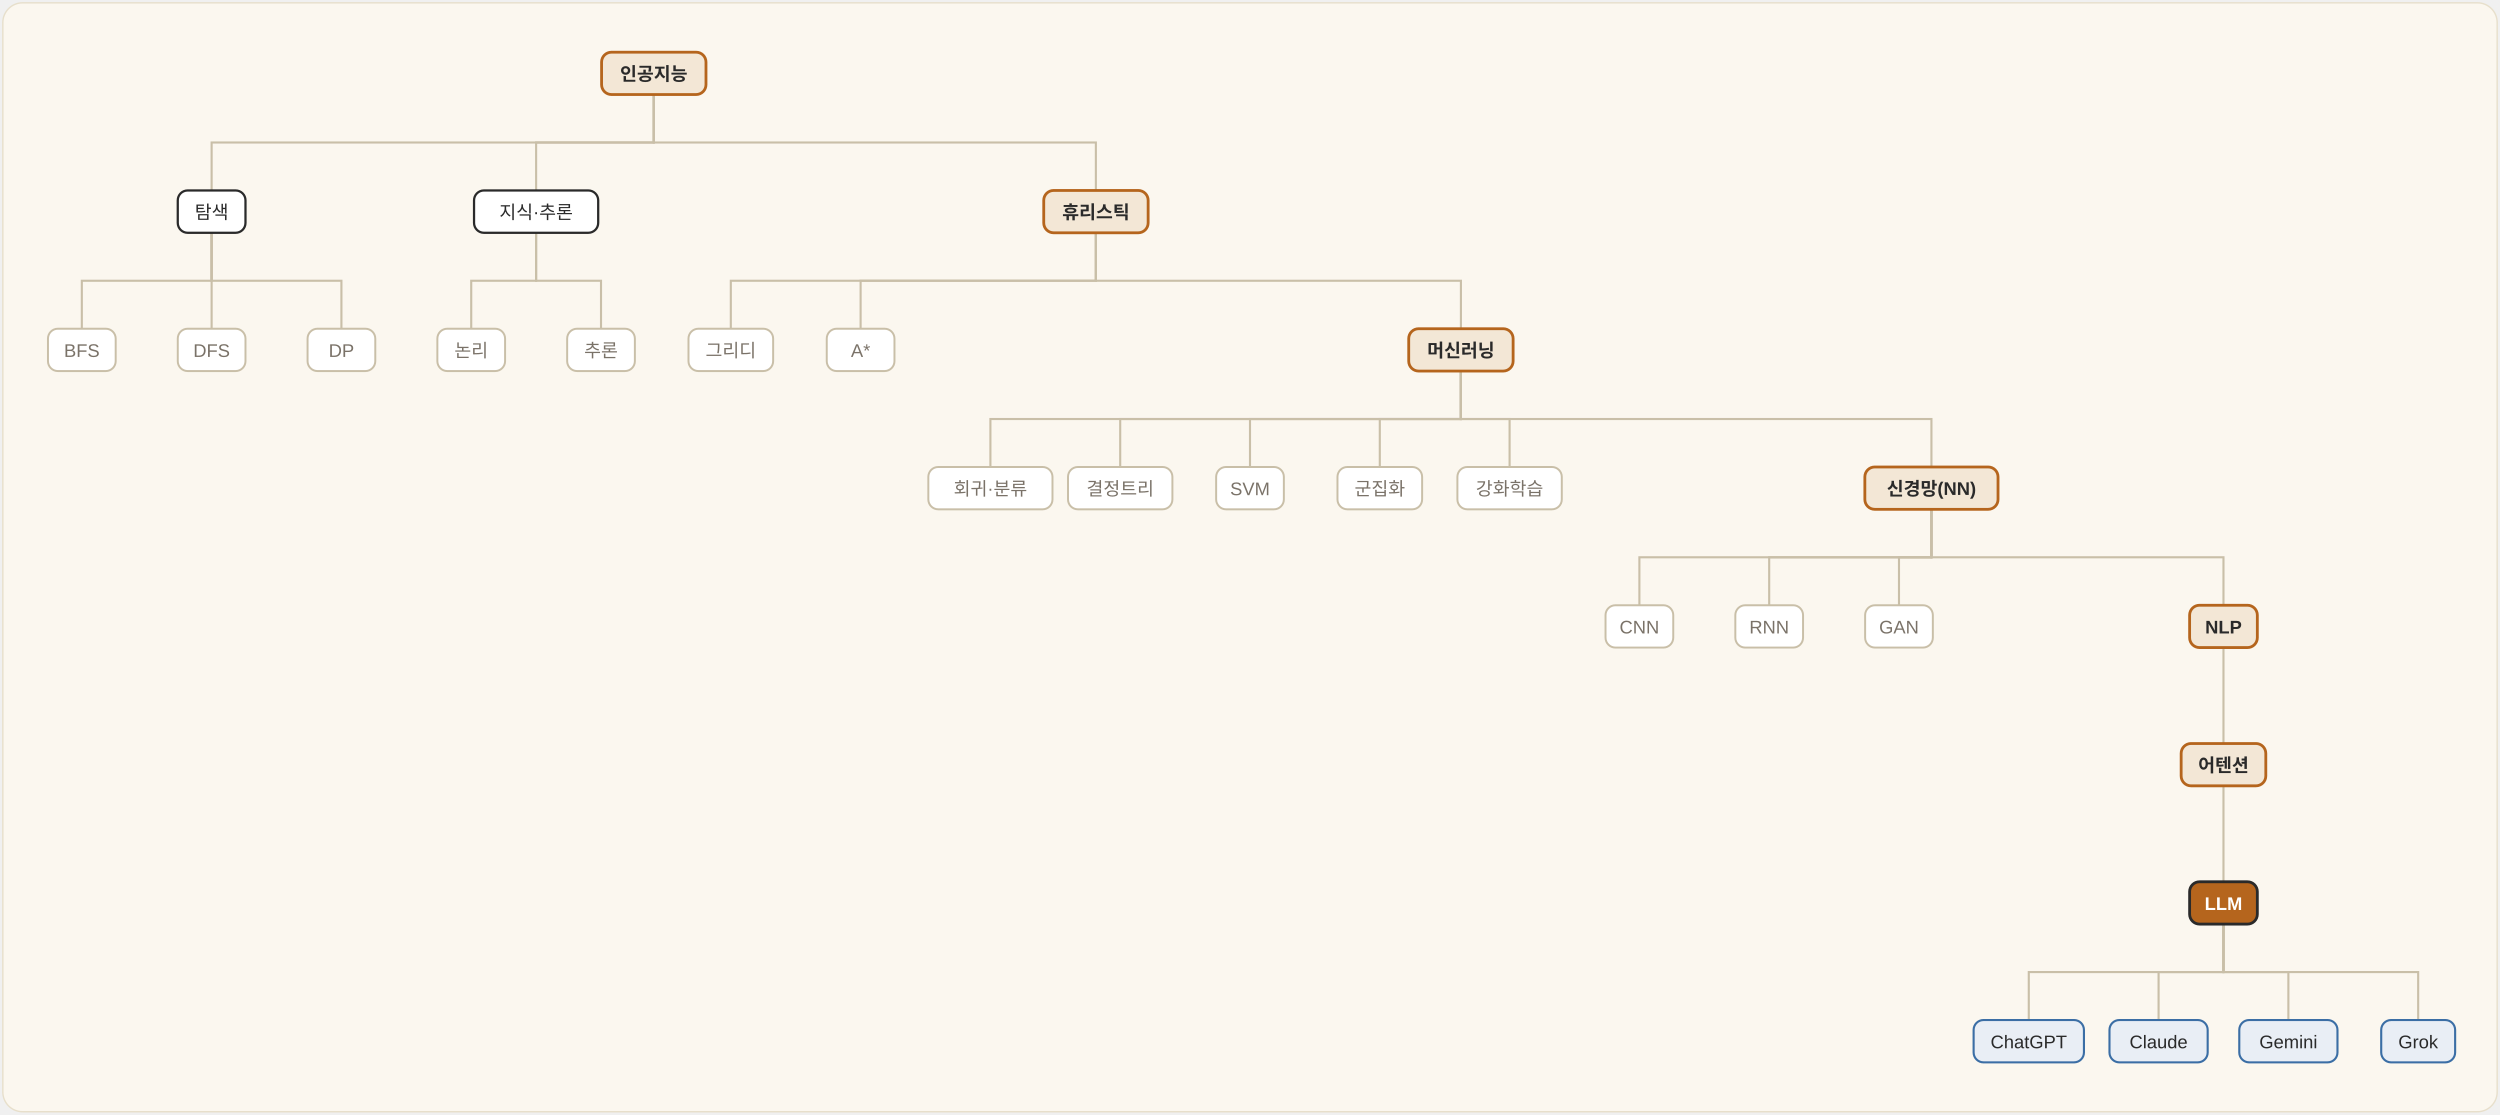
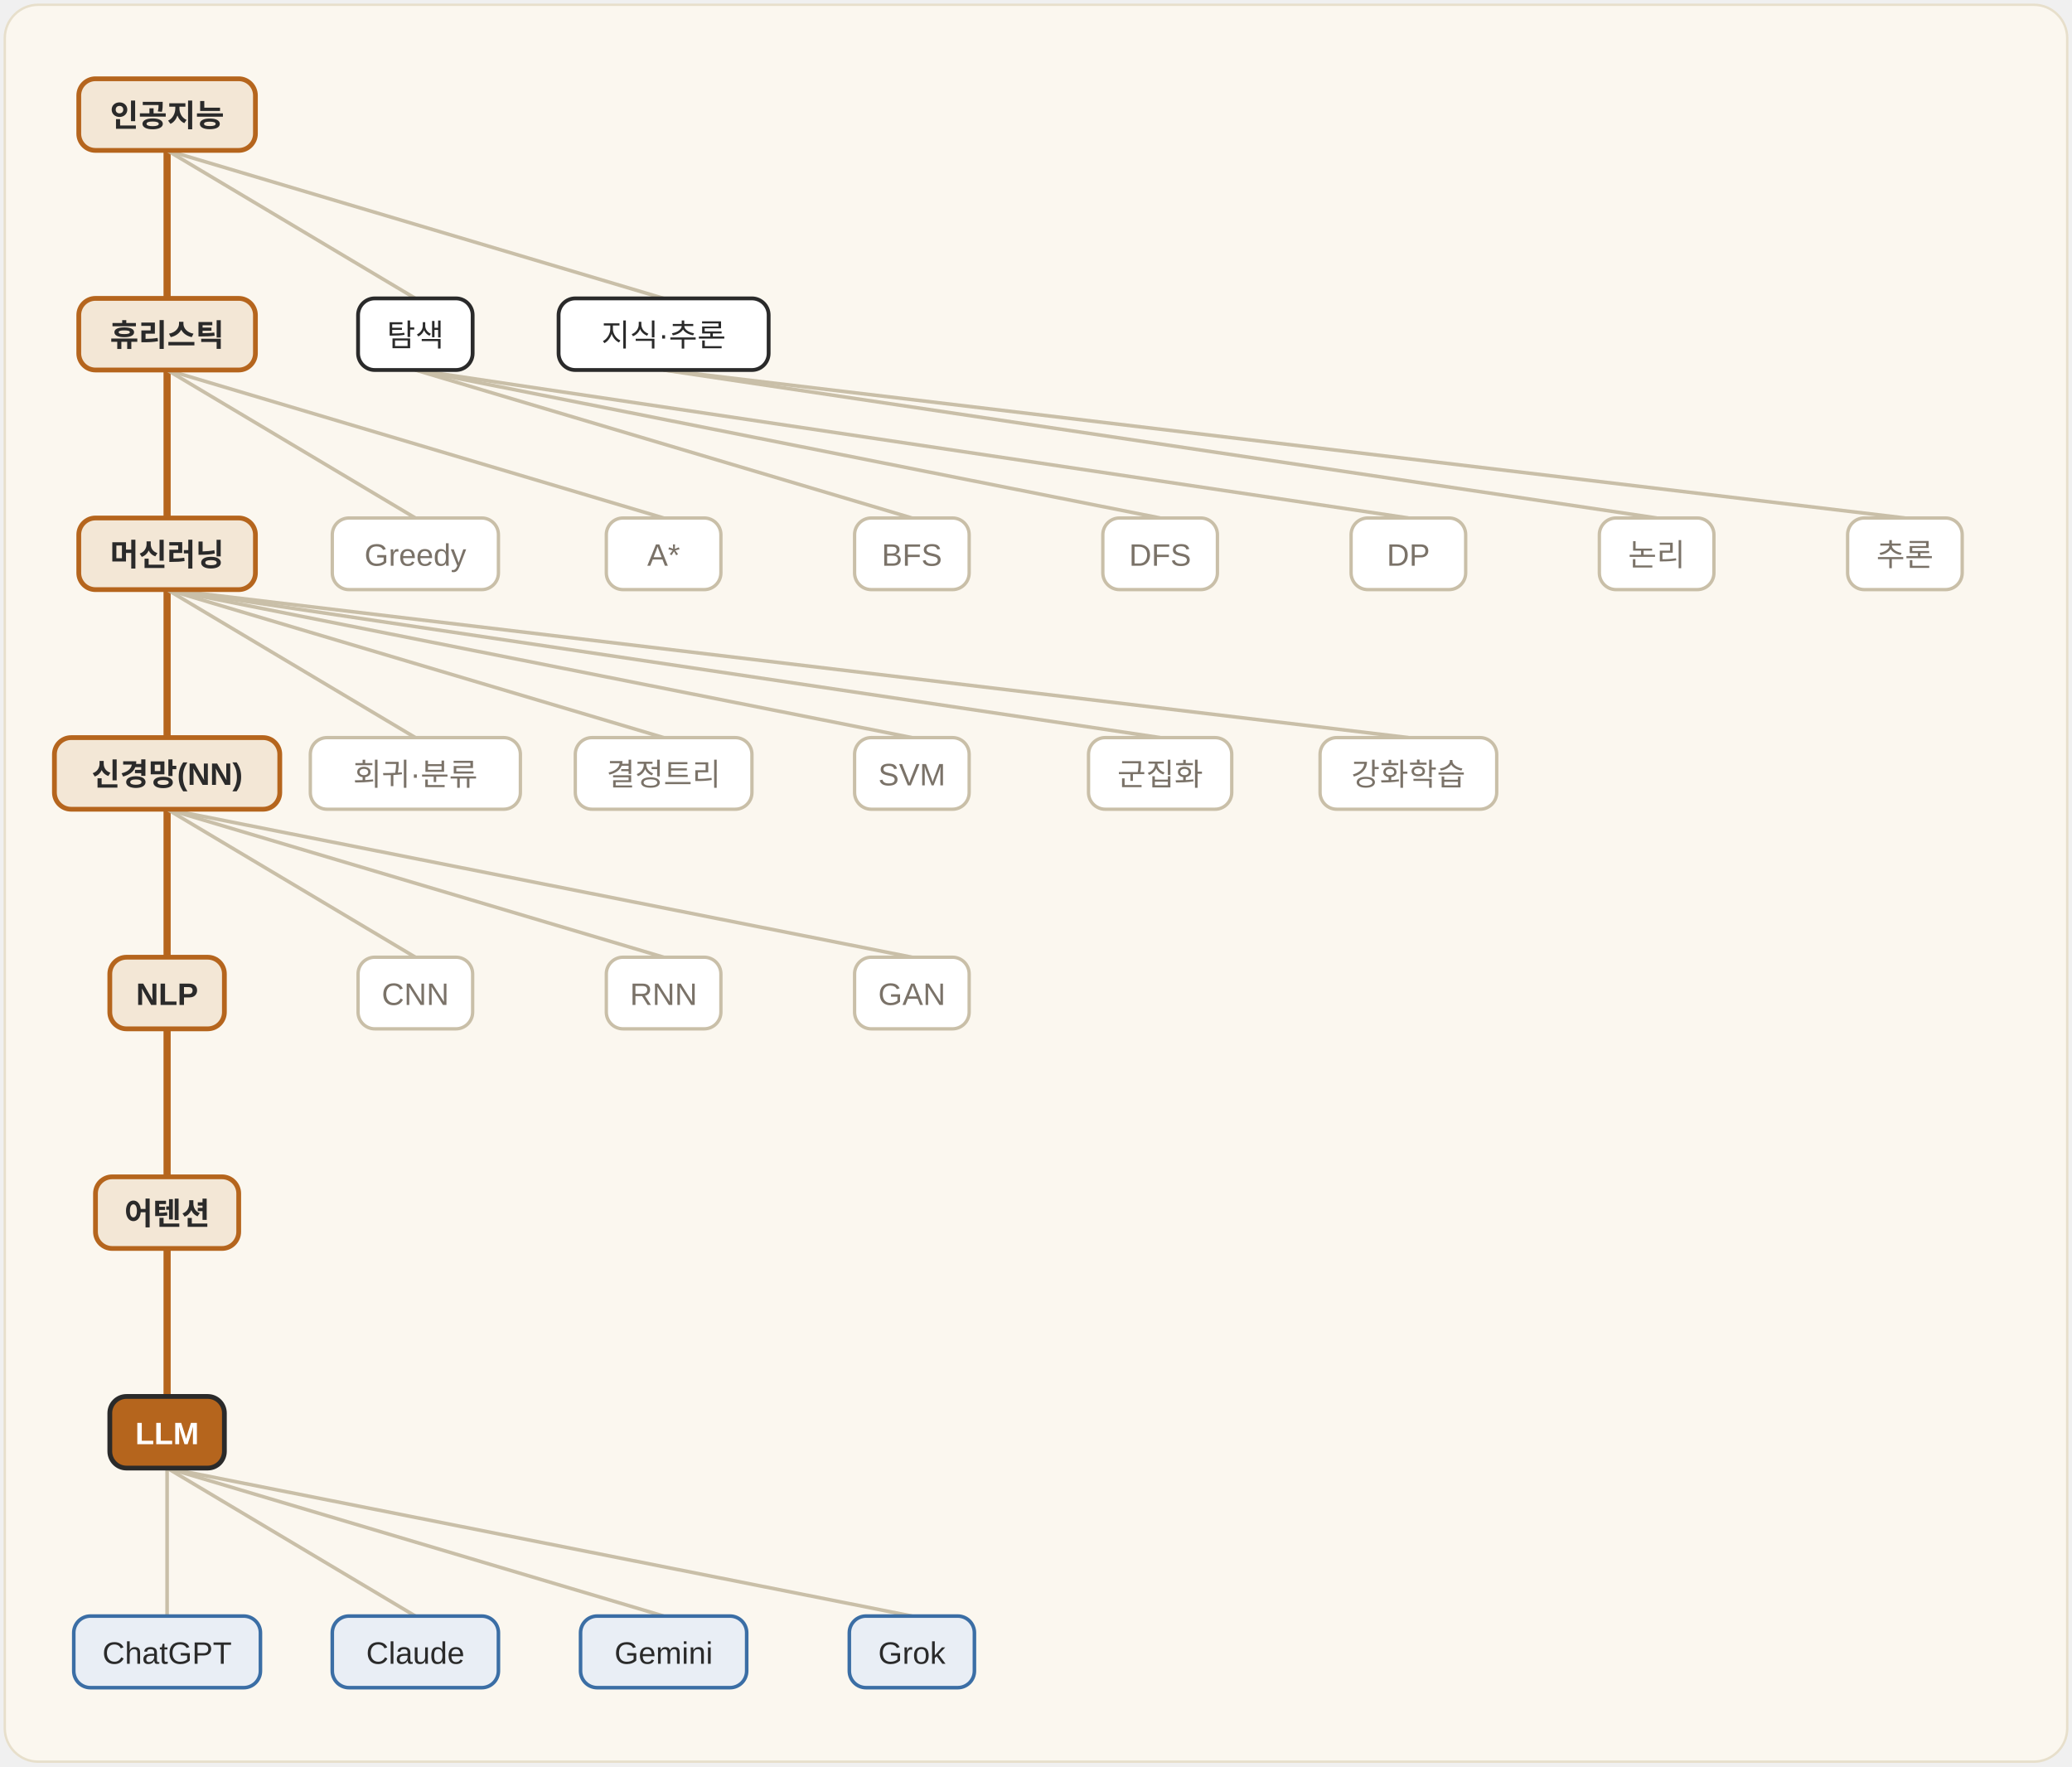
- <svg xmlns="http://www.w3.org/2000/svg" viewBox="0 0 1772 790" font-family="'Helvetica Neue', Arial, 'AppleSDGothicNeo', sans-serif">
-   <rect x="2" y="2" width="1768" height="786" rx="14" fill="#FBF7EF" stroke="#E7DFCB" />
-   <path d="M150.0,165.0 L150.0,199.0 L58,199.0 L58,233.0" fill="none" stroke="#C9BFA8" stroke-width="1.5" />
-   <path d="M150.0,165.0 L150.0,199.0 L150,199.0 L150,233.0" fill="none" stroke="#C9BFA8" stroke-width="1.5" />
-   <path d="M150.0,165.0 L150.0,199.0 L242,199.0 L242,233.0" fill="none" stroke="#C9BFA8" stroke-width="1.5" />
-   <path d="M380.0,165.0 L380.0,199.0 L334,199.0 L334,233.0" fill="none" stroke="#C9BFA8" stroke-width="1.5" />
-   <path d="M380.0,165.0 L380.0,199.0 L426,199.0 L426,233.0" fill="none" stroke="#C9BFA8" stroke-width="1.5" />
-   <path d="M1576.0,655.0 L1576.0,689.0 L1438,689.0 L1438,723.0" fill="none" stroke="#C9BFA8" stroke-width="1.5" />
-   <path d="M1576.0,655.0 L1576.0,689.0 L1530,689.0 L1530,723.0" fill="none" stroke="#C9BFA8" stroke-width="1.5" />
-   <path d="M1576.0,655.0 L1576.0,689.0 L1622,689.0 L1622,723.0" fill="none" stroke="#C9BFA8" stroke-width="1.5" />
-   <path d="M1576.0,655.0 L1576.0,689.0 L1714,689.0 L1714,723.0" fill="none" stroke="#C9BFA8" stroke-width="1.5" />
-   <path d="M1576.0,557.0 L1576.0,591.0 L1576.0,591.0 L1576.0,625.0" fill="none" stroke="#C9BFA8" stroke-width="1.5" />
-   <path d="M1576.0,459.0 L1576.0,493.0 L1576.0,493.0 L1576.0,527.0" fill="none" stroke="#C9BFA8" stroke-width="1.5" />
-   <path d="M1369.0,361.0 L1369.0,395.0 L1162,395.0 L1162,429.0" fill="none" stroke="#C9BFA8" stroke-width="1.5" />
-   <path d="M1369.0,361.0 L1369.0,395.0 L1254,395.0 L1254,429.0" fill="none" stroke="#C9BFA8" stroke-width="1.5" />
-   <path d="M1369.0,361.0 L1369.0,395.0 L1346,395.0 L1346,429.0" fill="none" stroke="#C9BFA8" stroke-width="1.5" />
-   <path d="M1369.0,361.0 L1369.0,395.0 L1576.0,395.0 L1576.0,429.0" fill="none" stroke="#C9BFA8" stroke-width="1.5" />
-   <path d="M1035.5,263.0 L1035.5,297.0 L702,297.0 L702,331.0" fill="none" stroke="#C9BFA8" stroke-width="1.5" />
-   <path d="M1035.5,263.0 L1035.5,297.0 L794,297.0 L794,331.0" fill="none" stroke="#C9BFA8" stroke-width="1.5" />
-   <path d="M1035.5,263.0 L1035.5,297.0 L886,297.0 L886,331.0" fill="none" stroke="#C9BFA8" stroke-width="1.5" />
-   <path d="M1035.5,263.0 L1035.5,297.0 L978,297.0 L978,331.0" fill="none" stroke="#C9BFA8" stroke-width="1.5" />
-   <path d="M1035.5,263.0 L1035.5,297.0 L1070,297.0 L1070,331.0" fill="none" stroke="#C9BFA8" stroke-width="1.5" />
-   <path d="M1035.5,263.0 L1035.5,297.0 L1369.0,297.0 L1369.0,331.0" fill="none" stroke="#C9BFA8" stroke-width="1.5" />
-   <path d="M776.75,165.0 L776.75,199.0 L518,199.0 L518,233.0" fill="none" stroke="#C9BFA8" stroke-width="1.5" />
-   <path d="M776.75,165.0 L776.75,199.0 L610,199.0 L610,233.0" fill="none" stroke="#C9BFA8" stroke-width="1.5" />
-   <path d="M776.75,165.0 L776.75,199.0 L1035.5,199.0 L1035.5,233.0" fill="none" stroke="#C9BFA8" stroke-width="1.5" />
-   <path d="M463.375,67.0 L463.375,101.0 L150.0,101.0 L150.0,135.0" fill="none" stroke="#C9BFA8" stroke-width="1.5" />
-   <path d="M463.375,67.0 L463.375,101.0 L380.0,101.0 L380.0,135.0" fill="none" stroke="#C9BFA8" stroke-width="1.5" />
-   <path d="M463.375,67.0 L463.375,101.0 L776.75,101.0 L776.75,135.0" fill="none" stroke="#C9BFA8" stroke-width="1.5" />
-   <rect x="34.0" y="233.0" width="48.0" height="30" rx="7" fill="#FFFFFF" stroke="#C9BFA8" stroke-width="1.4" />
-   <text x="58.0" y="253" text-anchor="middle" font-size="13" fill="#7A7268">BFS</text>
-   <rect x="126.0" y="233.0" width="48.0" height="30" rx="7" fill="#FFFFFF" stroke="#C9BFA8" stroke-width="1.4" />
-   <text x="150.0" y="253" text-anchor="middle" font-size="13" fill="#7A7268">DFS</text>
-   <rect x="218.0" y="233.0" width="48.0" height="30" rx="7" fill="#FFFFFF" stroke="#C9BFA8" stroke-width="1.4" />
-   <text x="242.0" y="253" text-anchor="middle" font-size="13" fill="#7A7268">DP</text>
-   <rect x="126.0" y="135.0" width="48.0" height="30" rx="7" fill="#FFFFFF" stroke="#2A2A2A" stroke-width="1.6" />
-   <text x="150.0" y="155" text-anchor="middle" font-size="13" fill="#2A2A2A">탐색</text>
-   <rect x="310.0" y="233.0" width="48.0" height="30" rx="7" fill="#FFFFFF" stroke="#C9BFA8" stroke-width="1.4" />
-   <text x="334.0" y="253" text-anchor="middle" font-size="13" fill="#7A7268">논리</text>
-   <rect x="402.0" y="233.0" width="48.0" height="30" rx="7" fill="#FFFFFF" stroke="#C9BFA8" stroke-width="1.4" />
-   <text x="426.0" y="253" text-anchor="middle" font-size="13" fill="#7A7268">추론</text>
-   <rect x="336.0" y="135.0" width="88.0" height="30" rx="7" fill="#FFFFFF" stroke="#2A2A2A" stroke-width="1.6" />
-   <text x="380.0" y="155" text-anchor="middle" font-size="13" fill="#2A2A2A">지식·추론</text>
-   <rect x="488.0" y="233.0" width="60.0" height="30" rx="7" fill="#FFFFFF" stroke="#C9BFA8" stroke-width="1.4" />
-   <text x="518.0" y="253" text-anchor="middle" font-size="13" fill="#7A7268">그리디</text>
-   <rect x="586.0" y="233.0" width="48.0" height="30" rx="7" fill="#FFFFFF" stroke="#C9BFA8" stroke-width="1.4" />
-   <text x="610.0" y="253" text-anchor="middle" font-size="13" fill="#7A7268">A*</text>
-   <rect x="658.0" y="331.0" width="88.0" height="30" rx="7" fill="#FFFFFF" stroke="#C9BFA8" stroke-width="1.4" />
-   <text x="702.0" y="351" text-anchor="middle" font-size="13" fill="#7A7268">회귀·분류</text>
-   <rect x="757.0" y="331.0" width="74.0" height="30" rx="7" fill="#FFFFFF" stroke="#C9BFA8" stroke-width="1.4" />
-   <text x="794.0" y="351" text-anchor="middle" font-size="13" fill="#7A7268">결정트리</text>
-   <rect x="862.0" y="331.0" width="48.0" height="30" rx="7" fill="#FFFFFF" stroke="#C9BFA8" stroke-width="1.4" />
-   <text x="886.0" y="351" text-anchor="middle" font-size="13" fill="#7A7268">SVM</text>
-   <rect x="948.0" y="331.0" width="60.0" height="30" rx="7" fill="#FFFFFF" stroke="#C9BFA8" stroke-width="1.4" />
-   <text x="978.0" y="351" text-anchor="middle" font-size="13" fill="#7A7268">군집화</text>
-   <rect x="1033.0" y="331.0" width="74.0" height="30" rx="7" fill="#FFFFFF" stroke="#C9BFA8" stroke-width="1.4" />
-   <text x="1070.0" y="351" text-anchor="middle" font-size="13" fill="#7A7268">강화학습</text>
-   <rect x="1138.0" y="429.0" width="48.0" height="30" rx="7" fill="#FFFFFF" stroke="#C9BFA8" stroke-width="1.4" />
-   <text x="1162.0" y="449" text-anchor="middle" font-size="13" fill="#7A7268">CNN</text>
-   <rect x="1230.0" y="429.0" width="48.0" height="30" rx="7" fill="#FFFFFF" stroke="#C9BFA8" stroke-width="1.4" />
-   <text x="1254.0" y="449" text-anchor="middle" font-size="13" fill="#7A7268">RNN</text>
-   <rect x="1322.0" y="429.0" width="48.0" height="30" rx="7" fill="#FFFFFF" stroke="#C9BFA8" stroke-width="1.4" />
-   <text x="1346.0" y="449" text-anchor="middle" font-size="13" fill="#7A7268">GAN</text>
-   <rect x="1398.9" y="723.0" width="78.2" height="30" rx="7" fill="#E9EEF5" stroke="#3B6EA5" stroke-width="1.5" />
-   <text x="1438.0" y="743" text-anchor="middle" font-size="13" fill="#2A2A2A">ChatGPT</text>
-   <rect x="1495.2" y="723.0" width="69.6" height="30" rx="7" fill="#E9EEF5" stroke="#3B6EA5" stroke-width="1.5" />
-   <text x="1530.0" y="743" text-anchor="middle" font-size="13" fill="#2A2A2A">Claude</text>
-   <rect x="1587.2" y="723.0" width="69.6" height="30" rx="7" fill="#E9EEF5" stroke="#3B6EA5" stroke-width="1.5" />
-   <text x="1622.0" y="743" text-anchor="middle" font-size="13" fill="#2A2A2A">Gemini</text>
-   <rect x="1687.8" y="723.0" width="52.4" height="30" rx="7" fill="#E9EEF5" stroke="#3B6EA5" stroke-width="1.5" />
-   <text x="1714.0" y="743" text-anchor="middle" font-size="13" fill="#2A2A2A">Grok</text>
-   <rect x="1552.0" y="625.0" width="48.0" height="30" rx="7" fill="#B5651D" stroke="#2A2A2A" stroke-width="2" />
-   <text x="1576.0" y="645" text-anchor="middle" font-size="13" fill="#fff" font-weight="bold">LLM</text>
-   <rect x="1546.0" y="527.0" width="60.0" height="30" rx="7" fill="#F3E7D6" stroke="#B5651D" stroke-width="2" />
-   <text x="1576.0" y="547" text-anchor="middle" font-size="13" fill="#2A2A2A" font-weight="bold">어텐션</text>
-   <rect x="1552.0" y="429.0" width="48.0" height="30" rx="7" fill="#F3E7D6" stroke="#B5651D" stroke-width="2" />
-   <text x="1576.0" y="449" text-anchor="middle" font-size="13" fill="#2A2A2A" font-weight="bold">NLP</text>
-   <rect x="1321.8" y="331.0" width="94.4" height="30" rx="7" fill="#F3E7D6" stroke="#B5651D" stroke-width="2" />
-   <text x="1369.0" y="351" text-anchor="middle" font-size="13" fill="#2A2A2A" font-weight="bold">신경망(NN)</text>
-   <rect x="998.5" y="233.0" width="74.0" height="30" rx="7" fill="#F3E7D6" stroke="#B5651D" stroke-width="2" />
-   <text x="1035.5" y="253" text-anchor="middle" font-size="13" fill="#2A2A2A" font-weight="bold">머신러닝</text>
-   <rect x="739.8" y="135.0" width="74.0" height="30" rx="7" fill="#F3E7D6" stroke="#B5651D" stroke-width="2" />
-   <text x="776.8" y="155" text-anchor="middle" font-size="13" fill="#2A2A2A" font-weight="bold">휴리스틱</text>
-   <rect x="426.4" y="37.0" width="74.0" height="30" rx="7" fill="#F3E7D6" stroke="#B5651D" stroke-width="2" />
-   <text x="463.4" y="57" text-anchor="middle" font-size="13" fill="#2A2A2A" font-weight="bold">인공지능</text>
+ <svg xmlns="http://www.w3.org/2000/svg" viewBox="0 0 868 740" font-family="'Helvetica Neue', Arial, 'AppleSDGothicNeo', sans-serif">
+   <rect x="2" y="2" width="864" height="736" rx="14" fill="#FBF7EF" stroke="#E7DFCB" />
+   <line x1="70" y1="63" x2="70" y2="125" stroke="#B5651D" stroke-width="3" />
+   <line x1="70" y1="155" x2="70" y2="217" stroke="#B5651D" stroke-width="3" />
+   <line x1="70" y1="247" x2="70" y2="309" stroke="#B5651D" stroke-width="3" />
+   <line x1="70" y1="339" x2="70" y2="401" stroke="#B5651D" stroke-width="3" />
+   <line x1="70" y1="431" x2="70" y2="493" stroke="#B5651D" stroke-width="3" />
+   <line x1="70" y1="523" x2="70" y2="585" stroke="#B5651D" stroke-width="3" />
+   <line x1="70" y1="615" x2="70" y2="677" stroke="#C9BFA8" stroke-width="1.5" />
+   <line x1="70" y1="615" x2="174" y2="677" stroke="#C9BFA8" stroke-width="1.5" />
+   <line x1="70" y1="615" x2="278" y2="677" stroke="#C9BFA8" stroke-width="1.5" />
+   <line x1="70" y1="615" x2="382" y2="677" stroke="#C9BFA8" stroke-width="1.5" />
+   <line x1="70" y1="339" x2="174" y2="401" stroke="#C9BFA8" stroke-width="1.5" />
+   <line x1="70" y1="339" x2="278" y2="401" stroke="#C9BFA8" stroke-width="1.5" />
+   <line x1="70" y1="339" x2="382" y2="401" stroke="#C9BFA8" stroke-width="1.5" />
+   <line x1="70" y1="247" x2="174" y2="309" stroke="#C9BFA8" stroke-width="1.5" />
+   <line x1="70" y1="247" x2="278" y2="309" stroke="#C9BFA8" stroke-width="1.5" />
+   <line x1="70" y1="247" x2="382" y2="309" stroke="#C9BFA8" stroke-width="1.5" />
+   <line x1="70" y1="247" x2="486" y2="309" stroke="#C9BFA8" stroke-width="1.5" />
+   <line x1="70" y1="247" x2="590" y2="309" stroke="#C9BFA8" stroke-width="1.5" />
+   <line x1="70" y1="155" x2="174" y2="217" stroke="#C9BFA8" stroke-width="1.5" />
+   <line x1="70" y1="155" x2="278" y2="217" stroke="#C9BFA8" stroke-width="1.5" />
+   <line x1="70" y1="63" x2="174" y2="125" stroke="#C9BFA8" stroke-width="1.5" />
+   <line x1="174" y1="155" x2="382" y2="217" stroke="#C9BFA8" stroke-width="1.5" />
+   <line x1="174" y1="155" x2="486" y2="217" stroke="#C9BFA8" stroke-width="1.5" />
+   <line x1="174" y1="155" x2="590" y2="217" stroke="#C9BFA8" stroke-width="1.5" />
+   <line x1="70" y1="63" x2="278" y2="125" stroke="#C9BFA8" stroke-width="1.5" />
+   <line x1="278" y1="155" x2="694" y2="217" stroke="#C9BFA8" stroke-width="1.5" />
+   <line x1="278" y1="155" x2="798" y2="217" stroke="#C9BFA8" stroke-width="1.5" />
+   <rect x="33.0" y="33" width="74.0" height="30" rx="7" fill="#F3E7D6" stroke="#B5651D" stroke-width="2" />
+   <text x="70" y="53" text-anchor="middle" font-size="13" fill="#2A2A2A" font-weight="bold">인공지능</text>
+   <rect x="33.0" y="125" width="74.0" height="30" rx="7" fill="#F3E7D6" stroke="#B5651D" stroke-width="2" />
+   <text x="70" y="145" text-anchor="middle" font-size="13" fill="#2A2A2A" font-weight="bold">휴리스틱</text>
+   <rect x="33.0" y="217" width="74.0" height="30" rx="7" fill="#F3E7D6" stroke="#B5651D" stroke-width="2" />
+   <text x="70" y="237" text-anchor="middle" font-size="13" fill="#2A2A2A" font-weight="bold">머신러닝</text>
+   <rect x="22.8" y="309" width="94.4" height="30" rx="7" fill="#F3E7D6" stroke="#B5651D" stroke-width="2" />
+   <text x="70" y="329" text-anchor="middle" font-size="13" fill="#2A2A2A" font-weight="bold">신경망(NN)</text>
+   <rect x="46.0" y="401" width="48.0" height="30" rx="7" fill="#F3E7D6" stroke="#B5651D" stroke-width="2" />
+   <text x="70" y="421" text-anchor="middle" font-size="13" fill="#2A2A2A" font-weight="bold">NLP</text>
+   <rect x="40.0" y="493" width="60.0" height="30" rx="7" fill="#F3E7D6" stroke="#B5651D" stroke-width="2" />
+   <text x="70" y="513" text-anchor="middle" font-size="13" fill="#2A2A2A" font-weight="bold">어텐션</text>
+   <rect x="46.0" y="585" width="48.0" height="30" rx="7" fill="#B5651D" stroke="#2A2A2A" stroke-width="2" />
+   <text x="70" y="605" text-anchor="middle" font-size="13" fill="#fff" font-weight="bold">LLM</text>
+   <rect x="30.9" y="677" width="78.2" height="30" rx="7" fill="#E9EEF5" stroke="#3B6EA5" stroke-width="1.5" />
+   <text x="70" y="697" text-anchor="middle" font-size="13" fill="#2A2A2A">ChatGPT</text>
+   <rect x="139.2" y="677" width="69.6" height="30" rx="7" fill="#E9EEF5" stroke="#3B6EA5" stroke-width="1.5" />
+   <text x="174" y="697" text-anchor="middle" font-size="13" fill="#2A2A2A">Claude</text>
+   <rect x="243.2" y="677" width="69.6" height="30" rx="7" fill="#E9EEF5" stroke="#3B6EA5" stroke-width="1.5" />
+   <text x="278" y="697" text-anchor="middle" font-size="13" fill="#2A2A2A">Gemini</text>
+   <rect x="355.8" y="677" width="52.4" height="30" rx="7" fill="#E9EEF5" stroke="#3B6EA5" stroke-width="1.5" />
+   <text x="382" y="697" text-anchor="middle" font-size="13" fill="#2A2A2A">Grok</text>
+   <rect x="150.0" y="401" width="48.0" height="30" rx="7" fill="#FFFFFF" stroke="#C9BFA8" stroke-width="1.4" />
+   <text x="174" y="421" text-anchor="middle" font-size="13" fill="#7A7268">CNN</text>
+   <rect x="254.0" y="401" width="48.0" height="30" rx="7" fill="#FFFFFF" stroke="#C9BFA8" stroke-width="1.4" />
+   <text x="278" y="421" text-anchor="middle" font-size="13" fill="#7A7268">RNN</text>
+   <rect x="358.0" y="401" width="48.0" height="30" rx="7" fill="#FFFFFF" stroke="#C9BFA8" stroke-width="1.4" />
+   <text x="382" y="421" text-anchor="middle" font-size="13" fill="#7A7268">GAN</text>
+   <rect x="130.0" y="309" width="88.0" height="30" rx="7" fill="#FFFFFF" stroke="#C9BFA8" stroke-width="1.4" />
+   <text x="174" y="329" text-anchor="middle" font-size="13" fill="#7A7268">회귀·분류</text>
+   <rect x="241.0" y="309" width="74.0" height="30" rx="7" fill="#FFFFFF" stroke="#C9BFA8" stroke-width="1.4" />
+   <text x="278" y="329" text-anchor="middle" font-size="13" fill="#7A7268">결정트리</text>
+   <rect x="358.0" y="309" width="48.0" height="30" rx="7" fill="#FFFFFF" stroke="#C9BFA8" stroke-width="1.4" />
+   <text x="382" y="329" text-anchor="middle" font-size="13" fill="#7A7268">SVM</text>
+   <rect x="456.0" y="309" width="60.0" height="30" rx="7" fill="#FFFFFF" stroke="#C9BFA8" stroke-width="1.4" />
+   <text x="486" y="329" text-anchor="middle" font-size="13" fill="#7A7268">군집화</text>
+   <rect x="553.0" y="309" width="74.0" height="30" rx="7" fill="#FFFFFF" stroke="#C9BFA8" stroke-width="1.4" />
+   <text x="590" y="329" text-anchor="middle" font-size="13" fill="#7A7268">강화학습</text>
+   <rect x="139.2" y="217" width="69.6" height="30" rx="7" fill="#FFFFFF" stroke="#C9BFA8" stroke-width="1.4" />
+   <text x="174" y="237" text-anchor="middle" font-size="13" fill="#7A7268">Greedy</text>
+   <rect x="254.0" y="217" width="48.0" height="30" rx="7" fill="#FFFFFF" stroke="#C9BFA8" stroke-width="1.4" />
+   <text x="278" y="237" text-anchor="middle" font-size="13" fill="#7A7268">A*</text>
+   <rect x="150.0" y="125" width="48.0" height="30" rx="7" fill="#FFFFFF" stroke="#2A2A2A" stroke-width="1.6" />
+   <text x="174" y="145" text-anchor="middle" font-size="13" fill="#2A2A2A">탐색</text>
+   <rect x="358.0" y="217" width="48.0" height="30" rx="7" fill="#FFFFFF" stroke="#C9BFA8" stroke-width="1.4" />
+   <text x="382" y="237" text-anchor="middle" font-size="13" fill="#7A7268">BFS</text>
+   <rect x="462.0" y="217" width="48.0" height="30" rx="7" fill="#FFFFFF" stroke="#C9BFA8" stroke-width="1.4" />
+   <text x="486" y="237" text-anchor="middle" font-size="13" fill="#7A7268">DFS</text>
+   <rect x="566.0" y="217" width="48.0" height="30" rx="7" fill="#FFFFFF" stroke="#C9BFA8" stroke-width="1.4" />
+   <text x="590" y="237" text-anchor="middle" font-size="13" fill="#7A7268">DP</text>
+   <rect x="234.0" y="125" width="88.0" height="30" rx="7" fill="#FFFFFF" stroke="#2A2A2A" stroke-width="1.6" />
+   <text x="278" y="145" text-anchor="middle" font-size="13" fill="#2A2A2A">지식·추론</text>
+   <rect x="670.0" y="217" width="48.0" height="30" rx="7" fill="#FFFFFF" stroke="#C9BFA8" stroke-width="1.4" />
+   <text x="694" y="237" text-anchor="middle" font-size="13" fill="#7A7268">논리</text>
+   <rect x="774.0" y="217" width="48.0" height="30" rx="7" fill="#FFFFFF" stroke="#C9BFA8" stroke-width="1.4" />
+   <text x="798" y="237" text-anchor="middle" font-size="13" fill="#7A7268">추론</text>
</svg>
